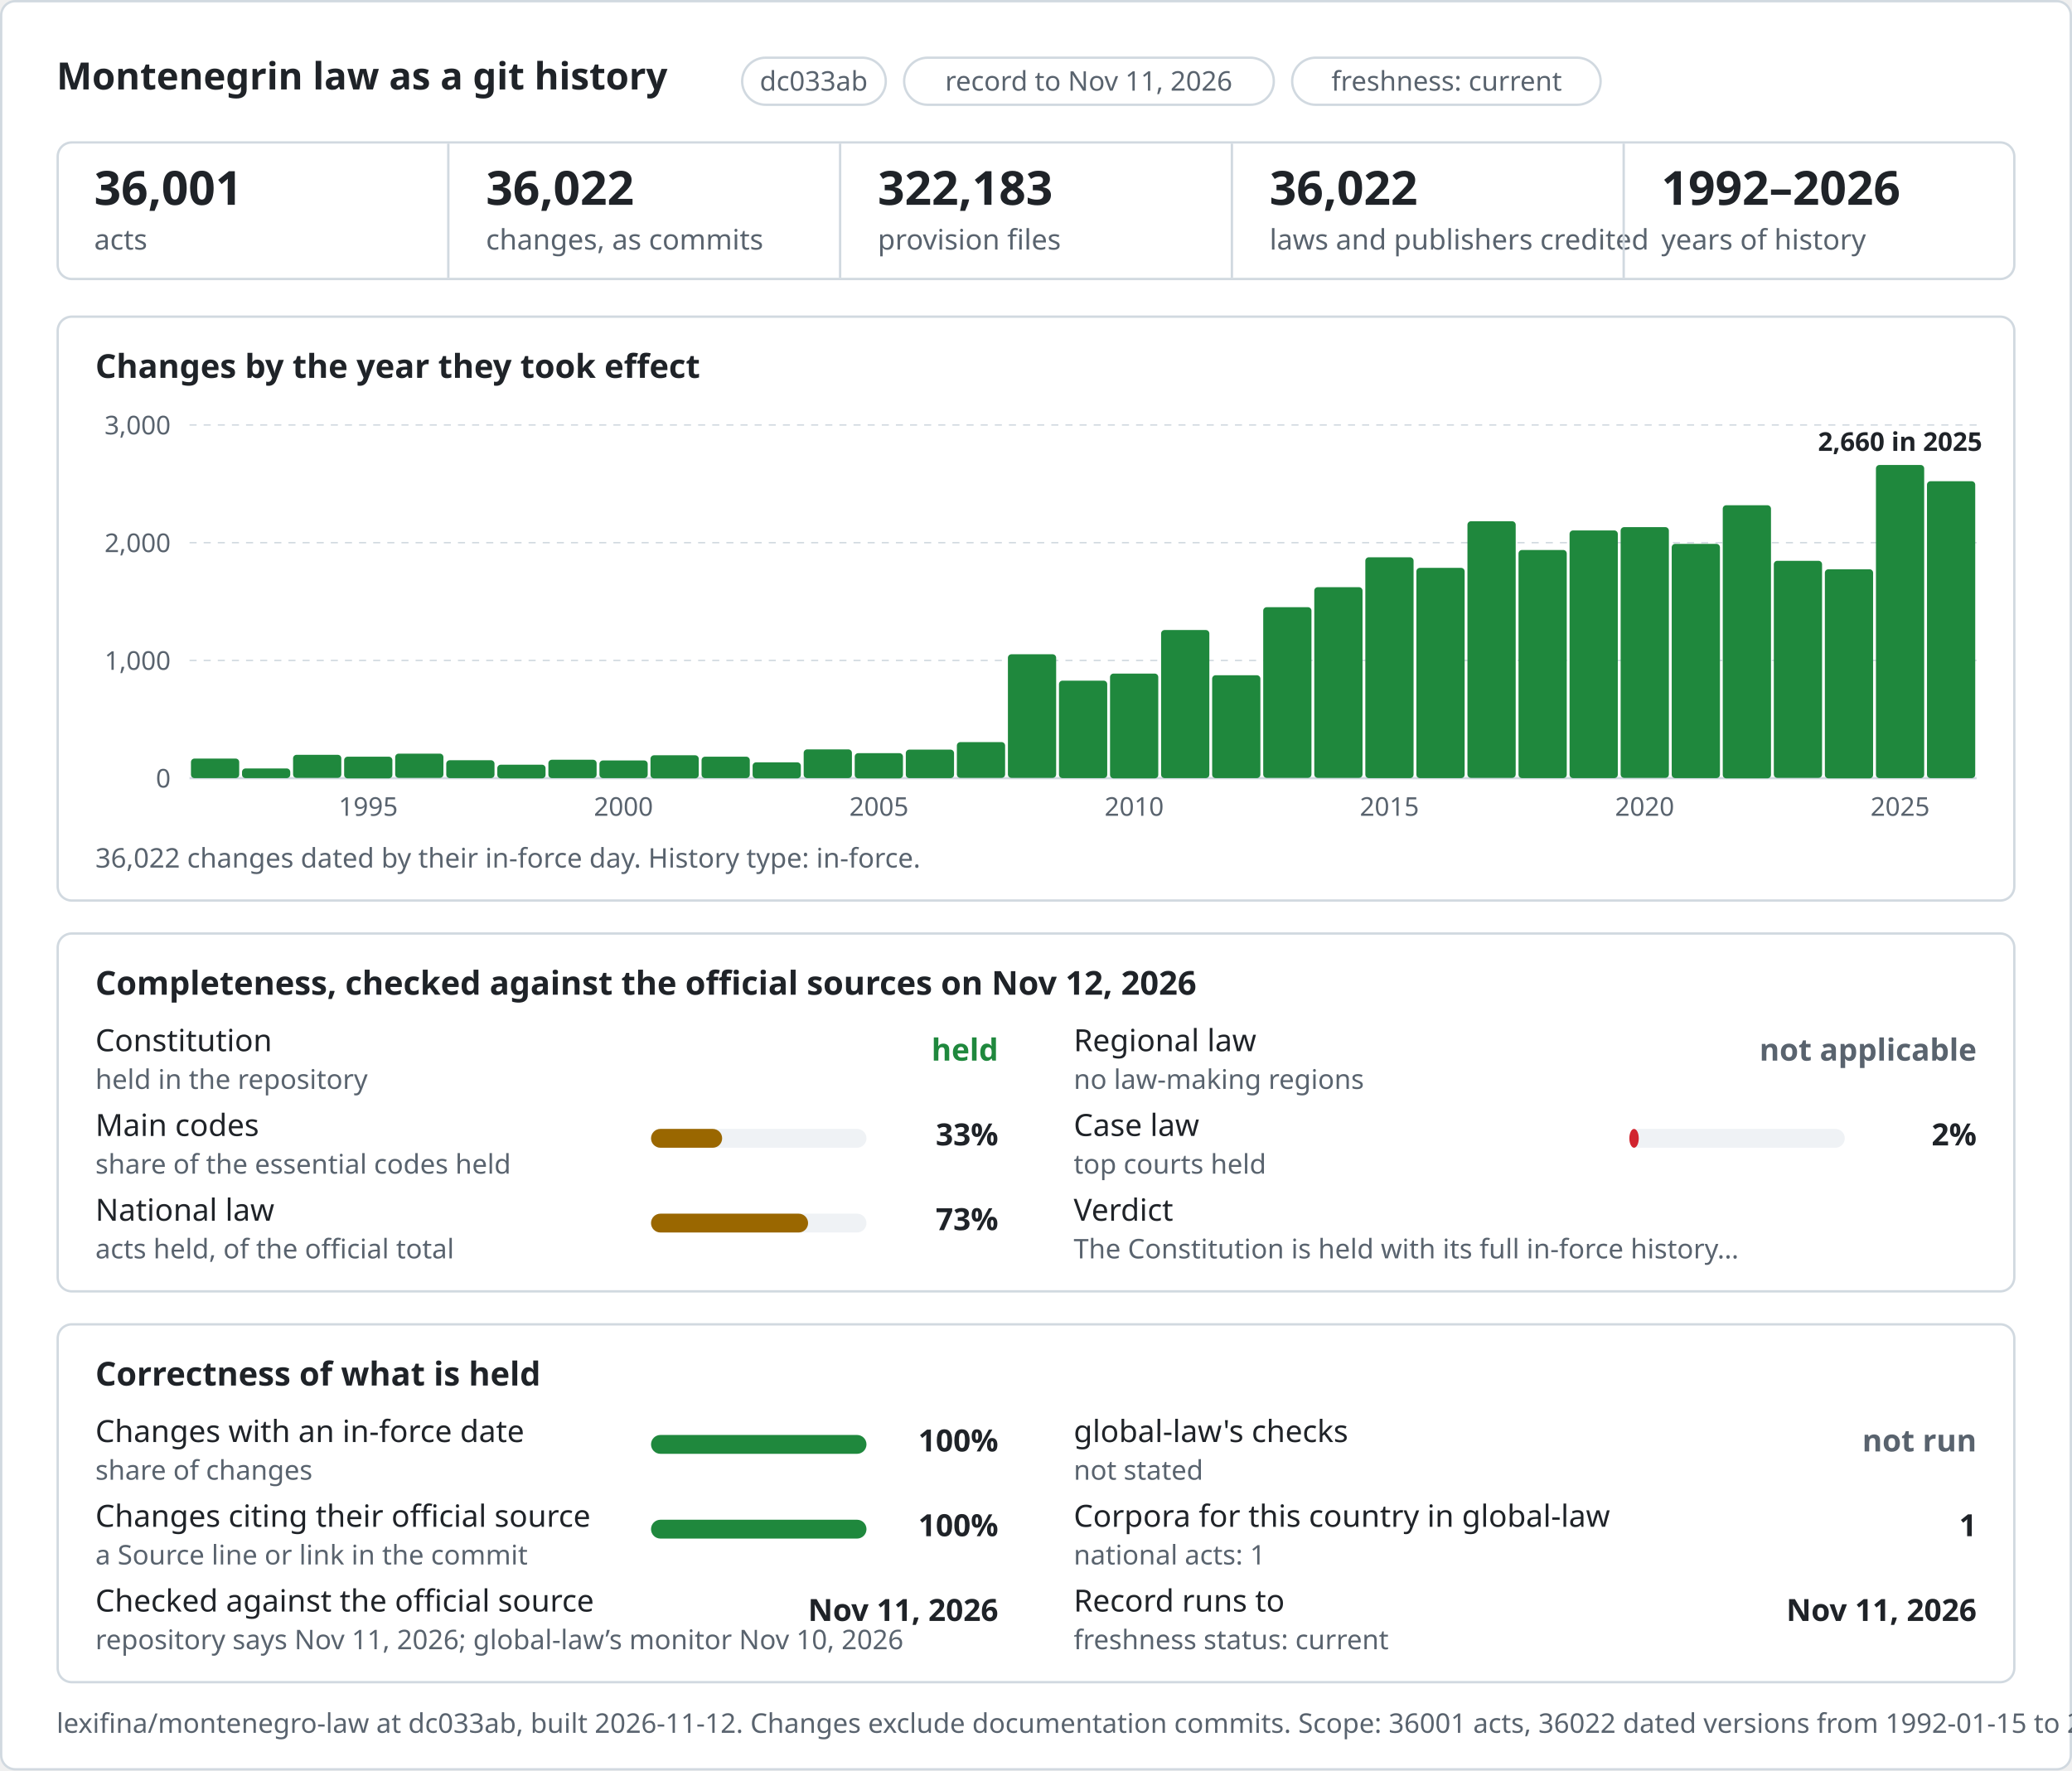
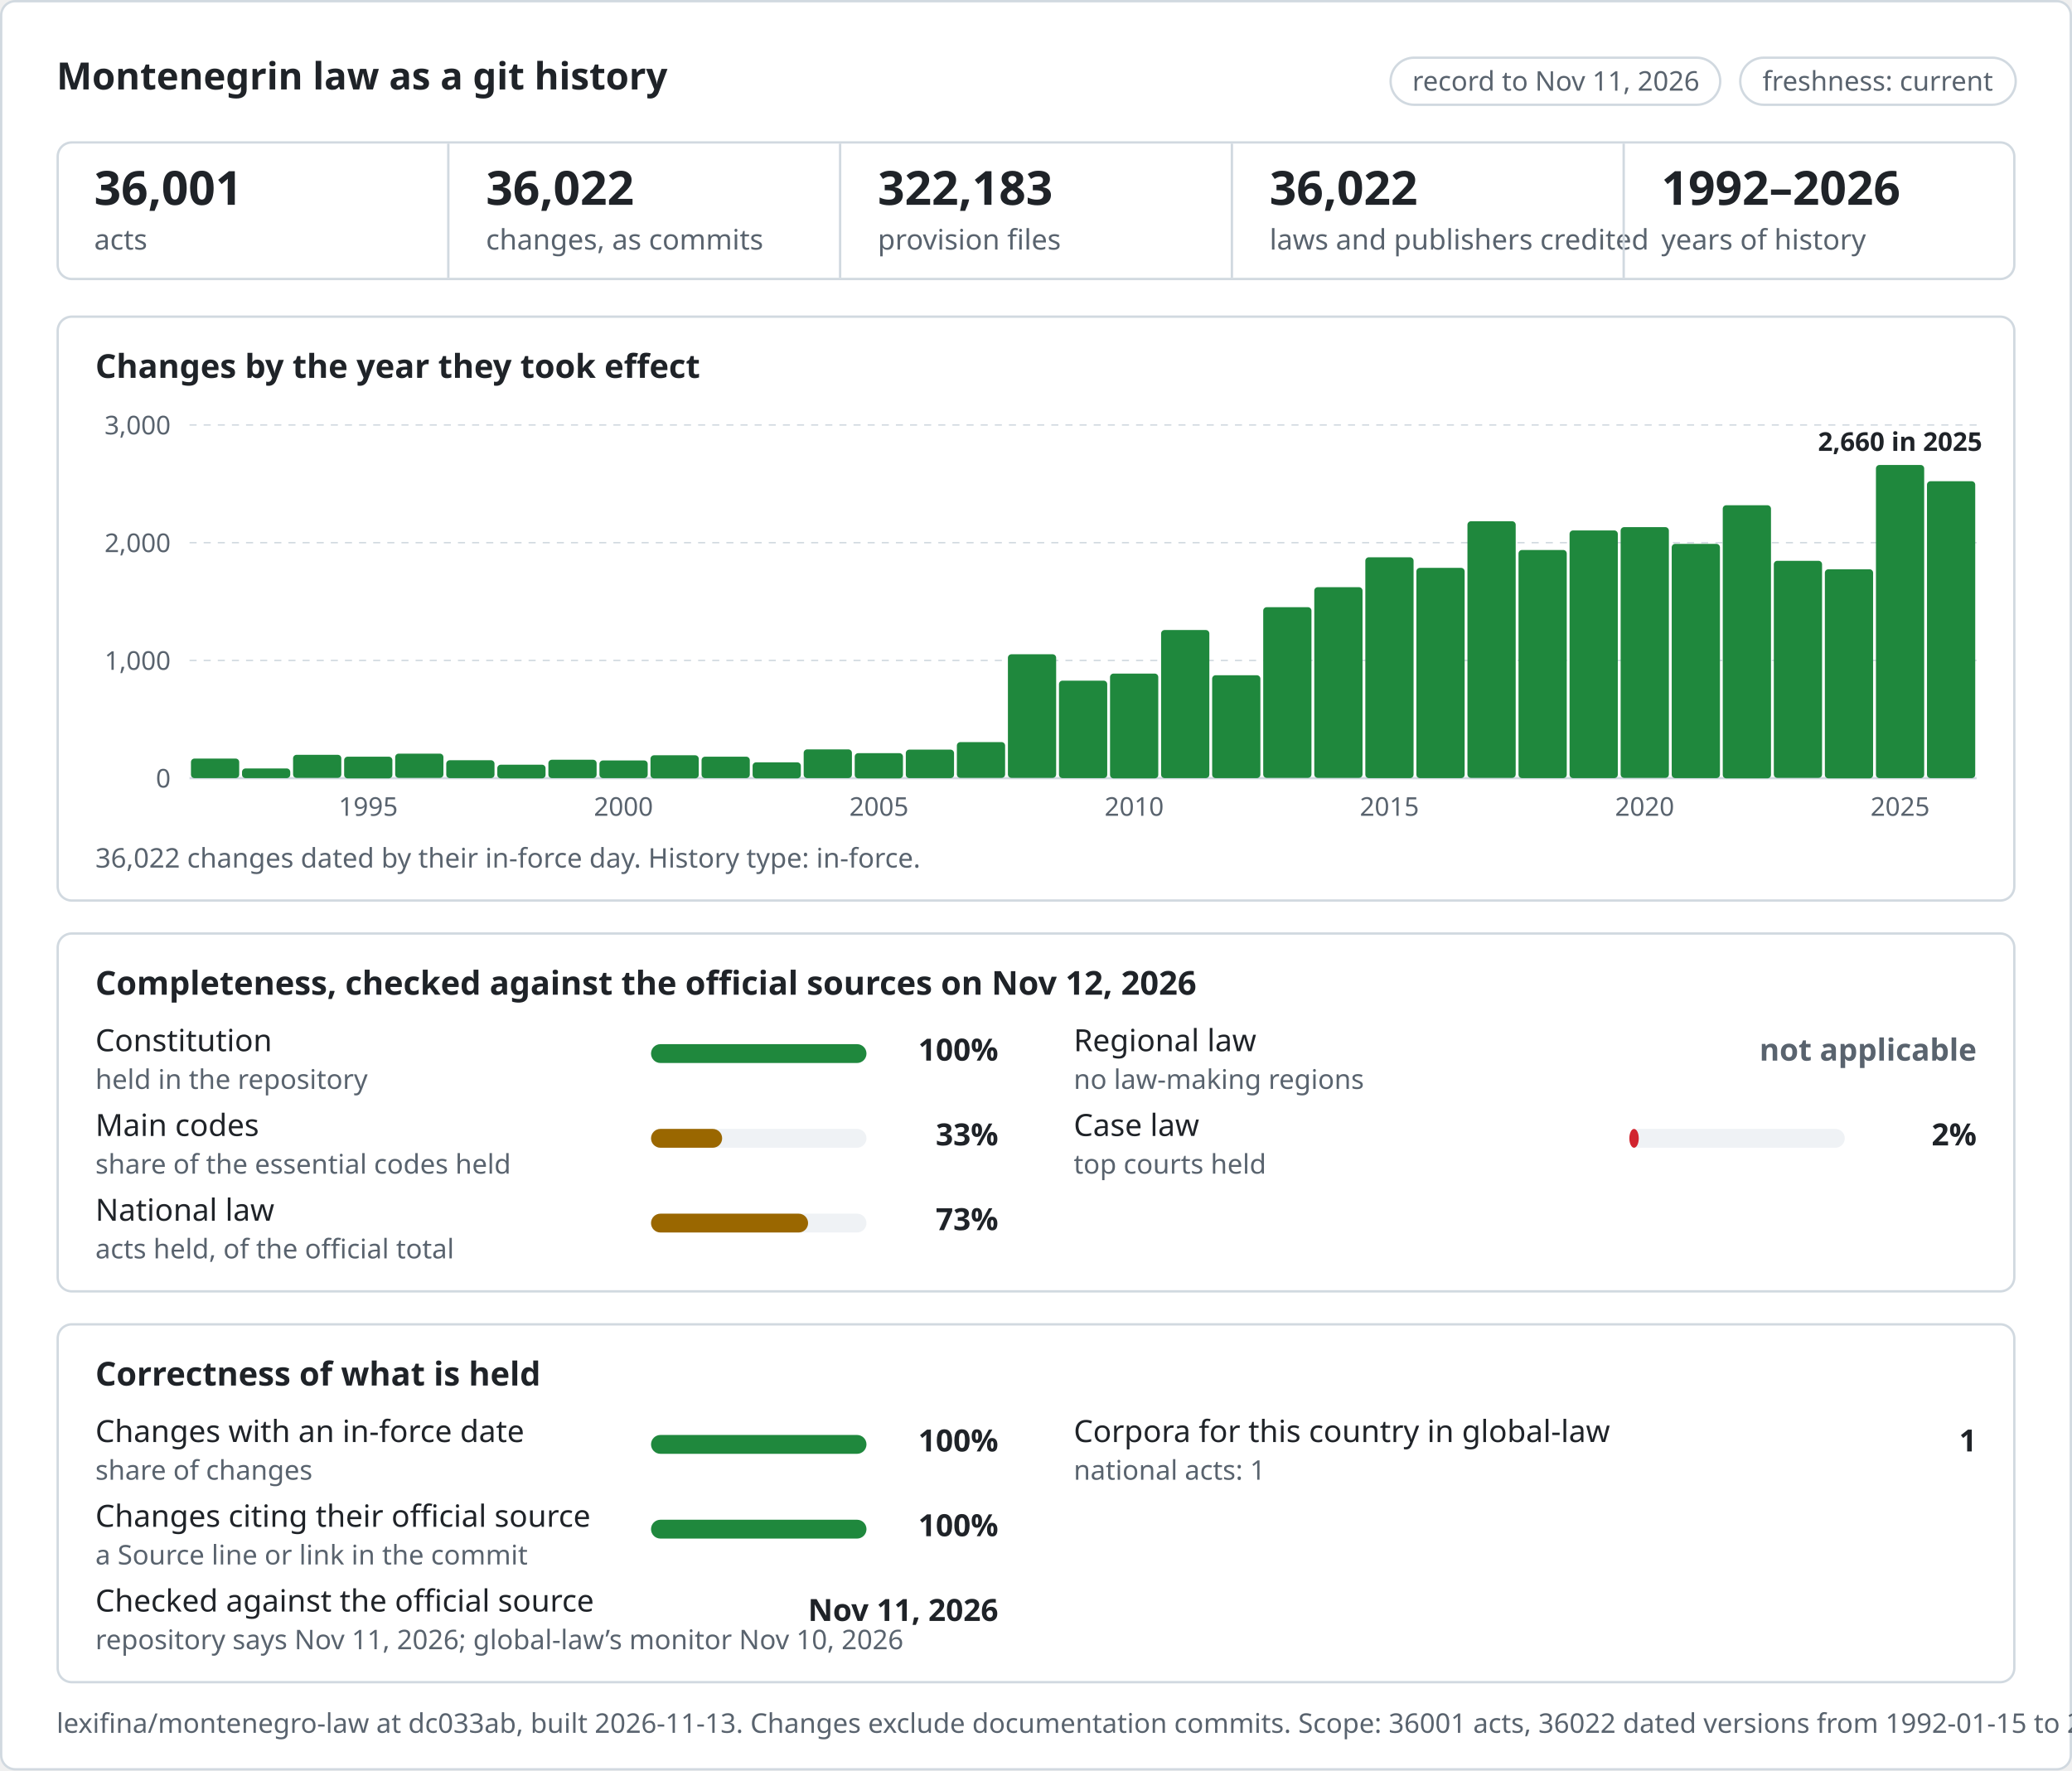
<svg xmlns="http://www.w3.org/2000/svg" width="880" height="752" viewBox="0 0 880 752" font-family="-apple-system,BlinkMacSystemFont,Segoe UI,Noto Sans,Helvetica,Arial,sans-serif">
  <rect x="0.5" y="0.5" width="879" height="751" rx="6" fill="#ffffff" stroke="#d1d9e0" />
  <text x="24" y="38" font-size="16" font-weight="600" fill="#1f2328">Montenegrin law as a git history</text>
-   <rect x="315.2" y="24.5" width="61" height="20" rx="10" fill="none" stroke="#d1d9e0" />
-   <text x="345.6" y="38.5" font-size="11.5" font-weight="500" text-anchor="middle" fill="#59636e">dc033ab</text>
-   <rect x="384.0" y="24.5" width="157" height="20" rx="10" fill="none" stroke="#d1d9e0" />
-   <text x="462.4" y="38.5" font-size="11.5" font-weight="500" text-anchor="middle" fill="#59636e">record to Nov 11, 2026</text>
-   <rect x="548.8" y="24.5" width="131" height="20" rx="10" fill="none" stroke="#d1d9e0" />
-   <text x="614.4" y="38.5" font-size="11.5" font-weight="500" text-anchor="middle" fill="#59636e">freshness: current</text>
+   <rect x="590.6" y="24.5" width="140" height="20" rx="10" fill="none" stroke="#d1d9e0" />
+   <text x="660.8" y="38.5" font-size="11.5" font-weight="500" text-anchor="middle" fill="#59636e">record to Nov 11, 2026</text>
+   <rect x="739.1" y="24.5" width="117" height="20" rx="10" fill="none" stroke="#d1d9e0" />
+   <text x="797.5" y="38.5" font-size="11.5" font-weight="500" text-anchor="middle" fill="#59636e">freshness: current</text>
  <rect x="24.5" y="60.5" width="831" height="58" rx="6" fill="#ffffff" stroke="#d1d9e0" />
  <text x="40.0" y="87" font-size="20" font-weight="600" fill="#1f2328">36,001</text>
  <text x="40.0" y="106" font-size="12" fill="#59636e">acts</text>
  <line x1="190.4" y1="61" x2="190.4" y2="118" stroke="#d1d9e0" />
  <text x="206.4" y="87" font-size="20" font-weight="600" fill="#1f2328">36,022</text>
  <text x="206.4" y="106" font-size="12" fill="#59636e">changes, as commits</text>
  <line x1="356.8" y1="61" x2="356.8" y2="118" stroke="#d1d9e0" />
  <text x="372.8" y="87" font-size="20" font-weight="600" fill="#1f2328">322,183</text>
  <text x="372.8" y="106" font-size="12" fill="#59636e">provision files</text>
  <line x1="523.2" y1="61" x2="523.2" y2="118" stroke="#d1d9e0" />
  <text x="539.2" y="87" font-size="20" font-weight="600" fill="#1f2328">36,022</text>
-   <text x="539.2" y="106" font-size="12" fill="#59636e">laws and publishers credited</text>
+   <text x="539.2" y="106" font-size="12" fill="#59636e" textLength="142" lengthAdjust="spacingAndGlyphs">laws and publishers credited</text>
  <line x1="689.6" y1="61" x2="689.6" y2="118" stroke="#d1d9e0" />
  <text x="705.6" y="87" font-size="20" font-weight="600" fill="#1f2328">1992–2026</text>
  <text x="705.6" y="106" font-size="12" fill="#59636e">years of history</text>
  <rect x="24.5" y="134.5" width="831" height="248" rx="6" fill="#ffffff" stroke="#d1d9e0" />
  <text x="40.5" y="160.5" font-size="14" font-weight="600" fill="#1f2328">Changes by the year they took effect</text>
  <line x1="80.5" y1="330.5" x2="839.5" y2="330.5" stroke="#d1d9e0" stroke-width="1" />
  <text x="72.5" y="334.5" font-size="11" text-anchor="end" fill="#59636e">0</text>
  <line x1="80.5" y1="280.5" x2="839.5" y2="280.5" stroke="#d1d9e0" stroke-width="0.6" stroke-dasharray="3 3" />
  <text x="72.5" y="284.5" font-size="11" text-anchor="end" fill="#59636e">1,000</text>
  <line x1="80.5" y1="230.5" x2="839.5" y2="230.5" stroke="#d1d9e0" stroke-width="0.6" stroke-dasharray="3 3" />
  <text x="72.5" y="234.5" font-size="11" text-anchor="end" fill="#59636e">2,000</text>
  <line x1="80.5" y1="180.5" x2="839.5" y2="180.5" stroke="#d1d9e0" stroke-width="0.6" stroke-dasharray="3 3" />
  <text x="72.5" y="184.5" font-size="11" text-anchor="end" fill="#59636e">3,000</text>
  <rect x="81.10" y="322.2" width="20.49" height="8.3" rx="1.5" fill="#1f883d" />
  <rect x="102.79" y="326.4" width="20.49" height="4.1" rx="1.5" fill="#1f883d" />
  <rect x="124.47" y="320.6" width="20.49" height="9.8" rx="1.5" fill="#1f883d" />
  <rect x="146.16" y="321.4" width="20.49" height="9.2" rx="1.5" fill="#1f883d" />
  <text x="156.4" y="346.5" font-size="11" text-anchor="middle" fill="#59636e">1995</text>
  <rect x="167.84" y="320.1" width="20.49" height="10.3" rx="1.5" fill="#1f883d" />
  <rect x="189.53" y="322.9" width="20.49" height="7.6" rx="1.5" fill="#1f883d" />
  <rect x="211.21" y="324.8" width="20.49" height="5.8" rx="1.5" fill="#1f883d" />
  <rect x="232.90" y="322.7" width="20.49" height="7.8" rx="1.5" fill="#1f883d" />
  <rect x="254.59" y="323.0" width="20.49" height="7.5" rx="1.5" fill="#1f883d" />
  <text x="264.8" y="346.5" font-size="11" text-anchor="middle" fill="#59636e">2000</text>
  <rect x="276.27" y="320.8" width="20.49" height="9.8" rx="1.5" fill="#1f883d" />
  <rect x="297.96" y="321.4" width="20.49" height="9.1" rx="1.5" fill="#1f883d" />
  <rect x="319.64" y="323.8" width="20.49" height="6.8" rx="1.5" fill="#1f883d" />
  <rect x="341.33" y="318.3" width="20.49" height="12.2" rx="1.5" fill="#1f883d" />
  <rect x="363.01" y="319.9" width="20.49" height="10.7" rx="1.5" fill="#1f883d" />
  <text x="373.3" y="346.5" font-size="11" text-anchor="middle" fill="#59636e">2005</text>
  <rect x="384.70" y="318.4" width="20.49" height="12.1" rx="1.5" fill="#1f883d" />
  <rect x="406.39" y="315.2" width="20.49" height="15.2" rx="1.5" fill="#1f883d" />
  <rect x="428.07" y="277.9" width="20.49" height="52.5" rx="1.5" fill="#1f883d" />
  <rect x="449.76" y="289.1" width="20.49" height="41.4" rx="1.5" fill="#1f883d" />
  <rect x="471.44" y="286.1" width="20.49" height="44.5" rx="1.5" fill="#1f883d" />
  <text x="481.7" y="346.5" font-size="11" text-anchor="middle" fill="#59636e">2010</text>
  <rect x="493.13" y="267.6" width="20.49" height="62.9" rx="1.5" fill="#1f883d" />
  <rect x="514.81" y="286.8" width="20.49" height="43.7" rx="1.5" fill="#1f883d" />
  <rect x="536.50" y="257.9" width="20.49" height="72.5" rx="1.5" fill="#1f883d" />
  <rect x="558.19" y="249.4" width="20.49" height="81.0" rx="1.5" fill="#1f883d" />
  <rect x="579.87" y="236.7" width="20.49" height="93.8" rx="1.5" fill="#1f883d" />
  <text x="590.1" y="346.5" font-size="11" text-anchor="middle" fill="#59636e">2015</text>
  <rect x="601.56" y="241.2" width="20.49" height="89.3" rx="1.5" fill="#1f883d" />
  <rect x="623.24" y="221.4" width="20.49" height="109.0" rx="1.5" fill="#1f883d" />
  <rect x="644.93" y="233.6" width="20.49" height="96.9" rx="1.5" fill="#1f883d" />
  <rect x="666.61" y="225.3" width="20.49" height="105.2" rx="1.5" fill="#1f883d" />
  <rect x="688.30" y="223.9" width="20.49" height="106.5" rx="1.5" fill="#1f883d" />
  <text x="698.5" y="346.5" font-size="11" text-anchor="middle" fill="#59636e">2020</text>
  <rect x="709.99" y="231.0" width="20.49" height="99.5" rx="1.5" fill="#1f883d" />
  <rect x="731.67" y="214.6" width="20.49" height="116.0" rx="1.5" fill="#1f883d" />
  <rect x="753.36" y="238.2" width="20.49" height="92.2" rx="1.5" fill="#1f883d" />
  <rect x="775.04" y="241.8" width="20.49" height="88.8" rx="1.5" fill="#1f883d" />
  <rect x="796.73" y="197.5" width="20.49" height="133.0" rx="1.5" fill="#1f883d" />
  <text x="807.0" y="346.5" font-size="11" text-anchor="middle" fill="#59636e">2025</text>
  <text x="807.0" y="191.5" font-size="11" font-weight="600" text-anchor="middle" fill="#1f2328">2,660 in 2025</text>
  <rect x="818.41" y="204.4" width="20.49" height="126.1" rx="1.5" fill="#1f883d" />
  <text x="40.5" y="368.5" font-size="11.5" fill="#59636e">36,022 changes dated by their in-force day. History type: in-force.</text>
  <rect x="24.5" y="396.5" width="831" height="152" rx="6" fill="#ffffff" stroke="#d1d9e0" />
  <text x="40.5" y="422.5" font-size="14" font-weight="600" fill="#1f2328">Completeness, checked against the official sources on Nov 12, 2026</text>
  <text x="40.5" y="446.5" font-size="13" fill="#1f2328">Constitution</text>
  <text x="40.5" y="462.5" font-size="11.5" fill="#59636e">held in the repository</text>
-   <text x="424.0" y="450.5" font-size="13" font-weight="600" text-anchor="end" fill="#1f883d">held</text>
+   <g>
+     <rect x="276.5" y="443.5" width="91.5" height="8" rx="4" fill="#eff2f5" />
+     <rect x="276.5" y="443.5" width="91.5" height="8" rx="4" fill="#1f883d" />
+   </g>
+   <text x="424.0" y="450.5" font-size="13" font-weight="600" text-anchor="end" fill="#1f2328">100%</text>
  <text x="40.5" y="482.5" font-size="13" fill="#1f2328">Main codes</text>
  <text x="40.5" y="498.5" font-size="11.5" fill="#59636e">share of the essential codes held</text>
  <g>
    <rect x="276.5" y="479.5" width="91.5" height="8" rx="4" fill="#eff2f5" />
    <rect x="276.5" y="479.5" width="30.2" height="8" rx="4" fill="#9a6700" />
  </g>
  <text x="424.0" y="486.5" font-size="13" font-weight="600" text-anchor="end" fill="#1f2328">33%</text>
  <text x="40.5" y="518.5" font-size="13" fill="#1f2328">National law</text>
  <text x="40.5" y="534.5" font-size="11.5" fill="#59636e">acts held, of the official total</text>
  <g>
    <rect x="276.5" y="515.5" width="91.5" height="8" rx="4" fill="#eff2f5" />
    <rect x="276.5" y="515.5" width="66.7" height="8" rx="4" fill="#9a6700" />
  </g>
  <text x="424.0" y="522.5" font-size="13" font-weight="600" text-anchor="end" fill="#1f2328">73%</text>
  <text x="456.0" y="446.5" font-size="13" fill="#1f2328">Regional law</text>
  <text x="456.0" y="462.5" font-size="11.5" fill="#59636e">no law-making regions</text>
  <text x="839.5" y="450.5" font-size="13" font-weight="600" text-anchor="end" fill="#59636e">not applicable</text>
  <text x="456.0" y="482.5" font-size="13" fill="#1f2328">Case law</text>
  <text x="456.0" y="498.5" font-size="11.5" fill="#59636e">top courts held</text>
  <g>
    <rect x="692.0" y="479.5" width="91.5" height="8" rx="4" fill="#eff2f5" />
    <rect x="692.0" y="479.5" width="4.0" height="8" rx="4" fill="#d1242f" />
  </g>
  <text x="839.5" y="486.5" font-size="13" font-weight="600" text-anchor="end" fill="#1f2328">2%</text>
-   <text x="456.0" y="518.5" font-size="13" fill="#1f2328">Verdict</text>
-   <text x="456.0" y="534.5" font-size="11.5" fill="#59636e">The Constitution is held with its full in-force history…</text>
-   <text x="839.5" y="522.5" font-size="13" font-weight="600" text-anchor="end" fill="#59636e" />
  <rect x="24.5" y="562.5" width="831" height="152" rx="6" fill="#ffffff" stroke="#d1d9e0" />
  <text x="40.5" y="588.5" font-size="14" font-weight="600" fill="#1f2328">Correctness of what is held</text>
  <text x="40.5" y="612.5" font-size="13" fill="#1f2328">Changes with an in-force date</text>
  <text x="40.5" y="628.5" font-size="11.5" fill="#59636e">share of changes</text>
  <g>
    <rect x="276.5" y="609.5" width="91.5" height="8" rx="4" fill="#eff2f5" />
    <rect x="276.5" y="609.5" width="91.5" height="8" rx="4" fill="#1f883d" />
  </g>
  <text x="424.0" y="616.5" font-size="13" font-weight="600" text-anchor="end" fill="#1f2328">100%</text>
  <text x="40.5" y="648.5" font-size="13" fill="#1f2328">Changes citing their official source</text>
  <text x="40.5" y="664.5" font-size="11.5" fill="#59636e">a Source line or link in the commit</text>
  <g>
    <rect x="276.5" y="645.5" width="91.5" height="8" rx="4" fill="#eff2f5" />
    <rect x="276.5" y="645.5" width="91.5" height="8" rx="4" fill="#1f883d" />
  </g>
  <text x="424.0" y="652.5" font-size="13" font-weight="600" text-anchor="end" fill="#1f2328">100%</text>
  <text x="40.5" y="684.5" font-size="13" fill="#1f2328">Checked against the official source</text>
  <text x="40.5" y="700.5" font-size="11.5" fill="#59636e">repository says Nov 11, 2026; global-law’s monitor Nov 10, 2026</text>
  <text x="424.0" y="688.5" font-size="13" font-weight="600" text-anchor="end" fill="#1f2328">Nov 11, 2026</text>
-   <text x="456.0" y="612.5" font-size="13" fill="#1f2328">global-law's checks</text>
-   <text x="456.0" y="628.5" font-size="11.5" fill="#59636e">not stated</text>
-   <text x="839.5" y="616.5" font-size="13" font-weight="600" text-anchor="end" fill="#59636e">not run</text>
-   <text x="456.0" y="648.5" font-size="13" fill="#1f2328">Corpora for this country in global-law</text>
-   <text x="456.0" y="664.5" font-size="11.5" fill="#59636e">national acts: 1</text>
-   <text x="839.5" y="652.5" font-size="13" font-weight="600" text-anchor="end" fill="#1f2328">1</text>
-   <text x="456.0" y="684.5" font-size="13" fill="#1f2328">Record runs to</text>
-   <text x="456.0" y="700.5" font-size="11.5" fill="#59636e">freshness status: current</text>
-   <text x="839.5" y="688.5" font-size="13" font-weight="600" text-anchor="end" fill="#1f2328">Nov 11, 2026</text>
-   <text x="24" y="736" font-size="11.5" fill="#59636e">lexifina/montenegro-law at dc033ab, built 2026-11-12. Changes exclude documentation commits. Scope: 36001 acts, 36022 dated versions from 1992-01-15 to 2026-11-11</text>
+   <text x="456.0" y="612.5" font-size="13" fill="#1f2328">Corpora for this country in global-law</text>
+   <text x="456.0" y="628.5" font-size="11.5" fill="#59636e">national acts: 1</text>
+   <text x="839.5" y="616.5" font-size="13" font-weight="600" text-anchor="end" fill="#1f2328">1</text>
+   <text x="24" y="736" font-size="11.5" fill="#59636e" textLength="832" lengthAdjust="spacingAndGlyphs">lexifina/montenegro-law at dc033ab, built 2026-11-13. Changes exclude documentation commits. Scope: 36001 acts, 36022 dated versions from 1992-01-15 to 2026-11-11</text>
</svg>
